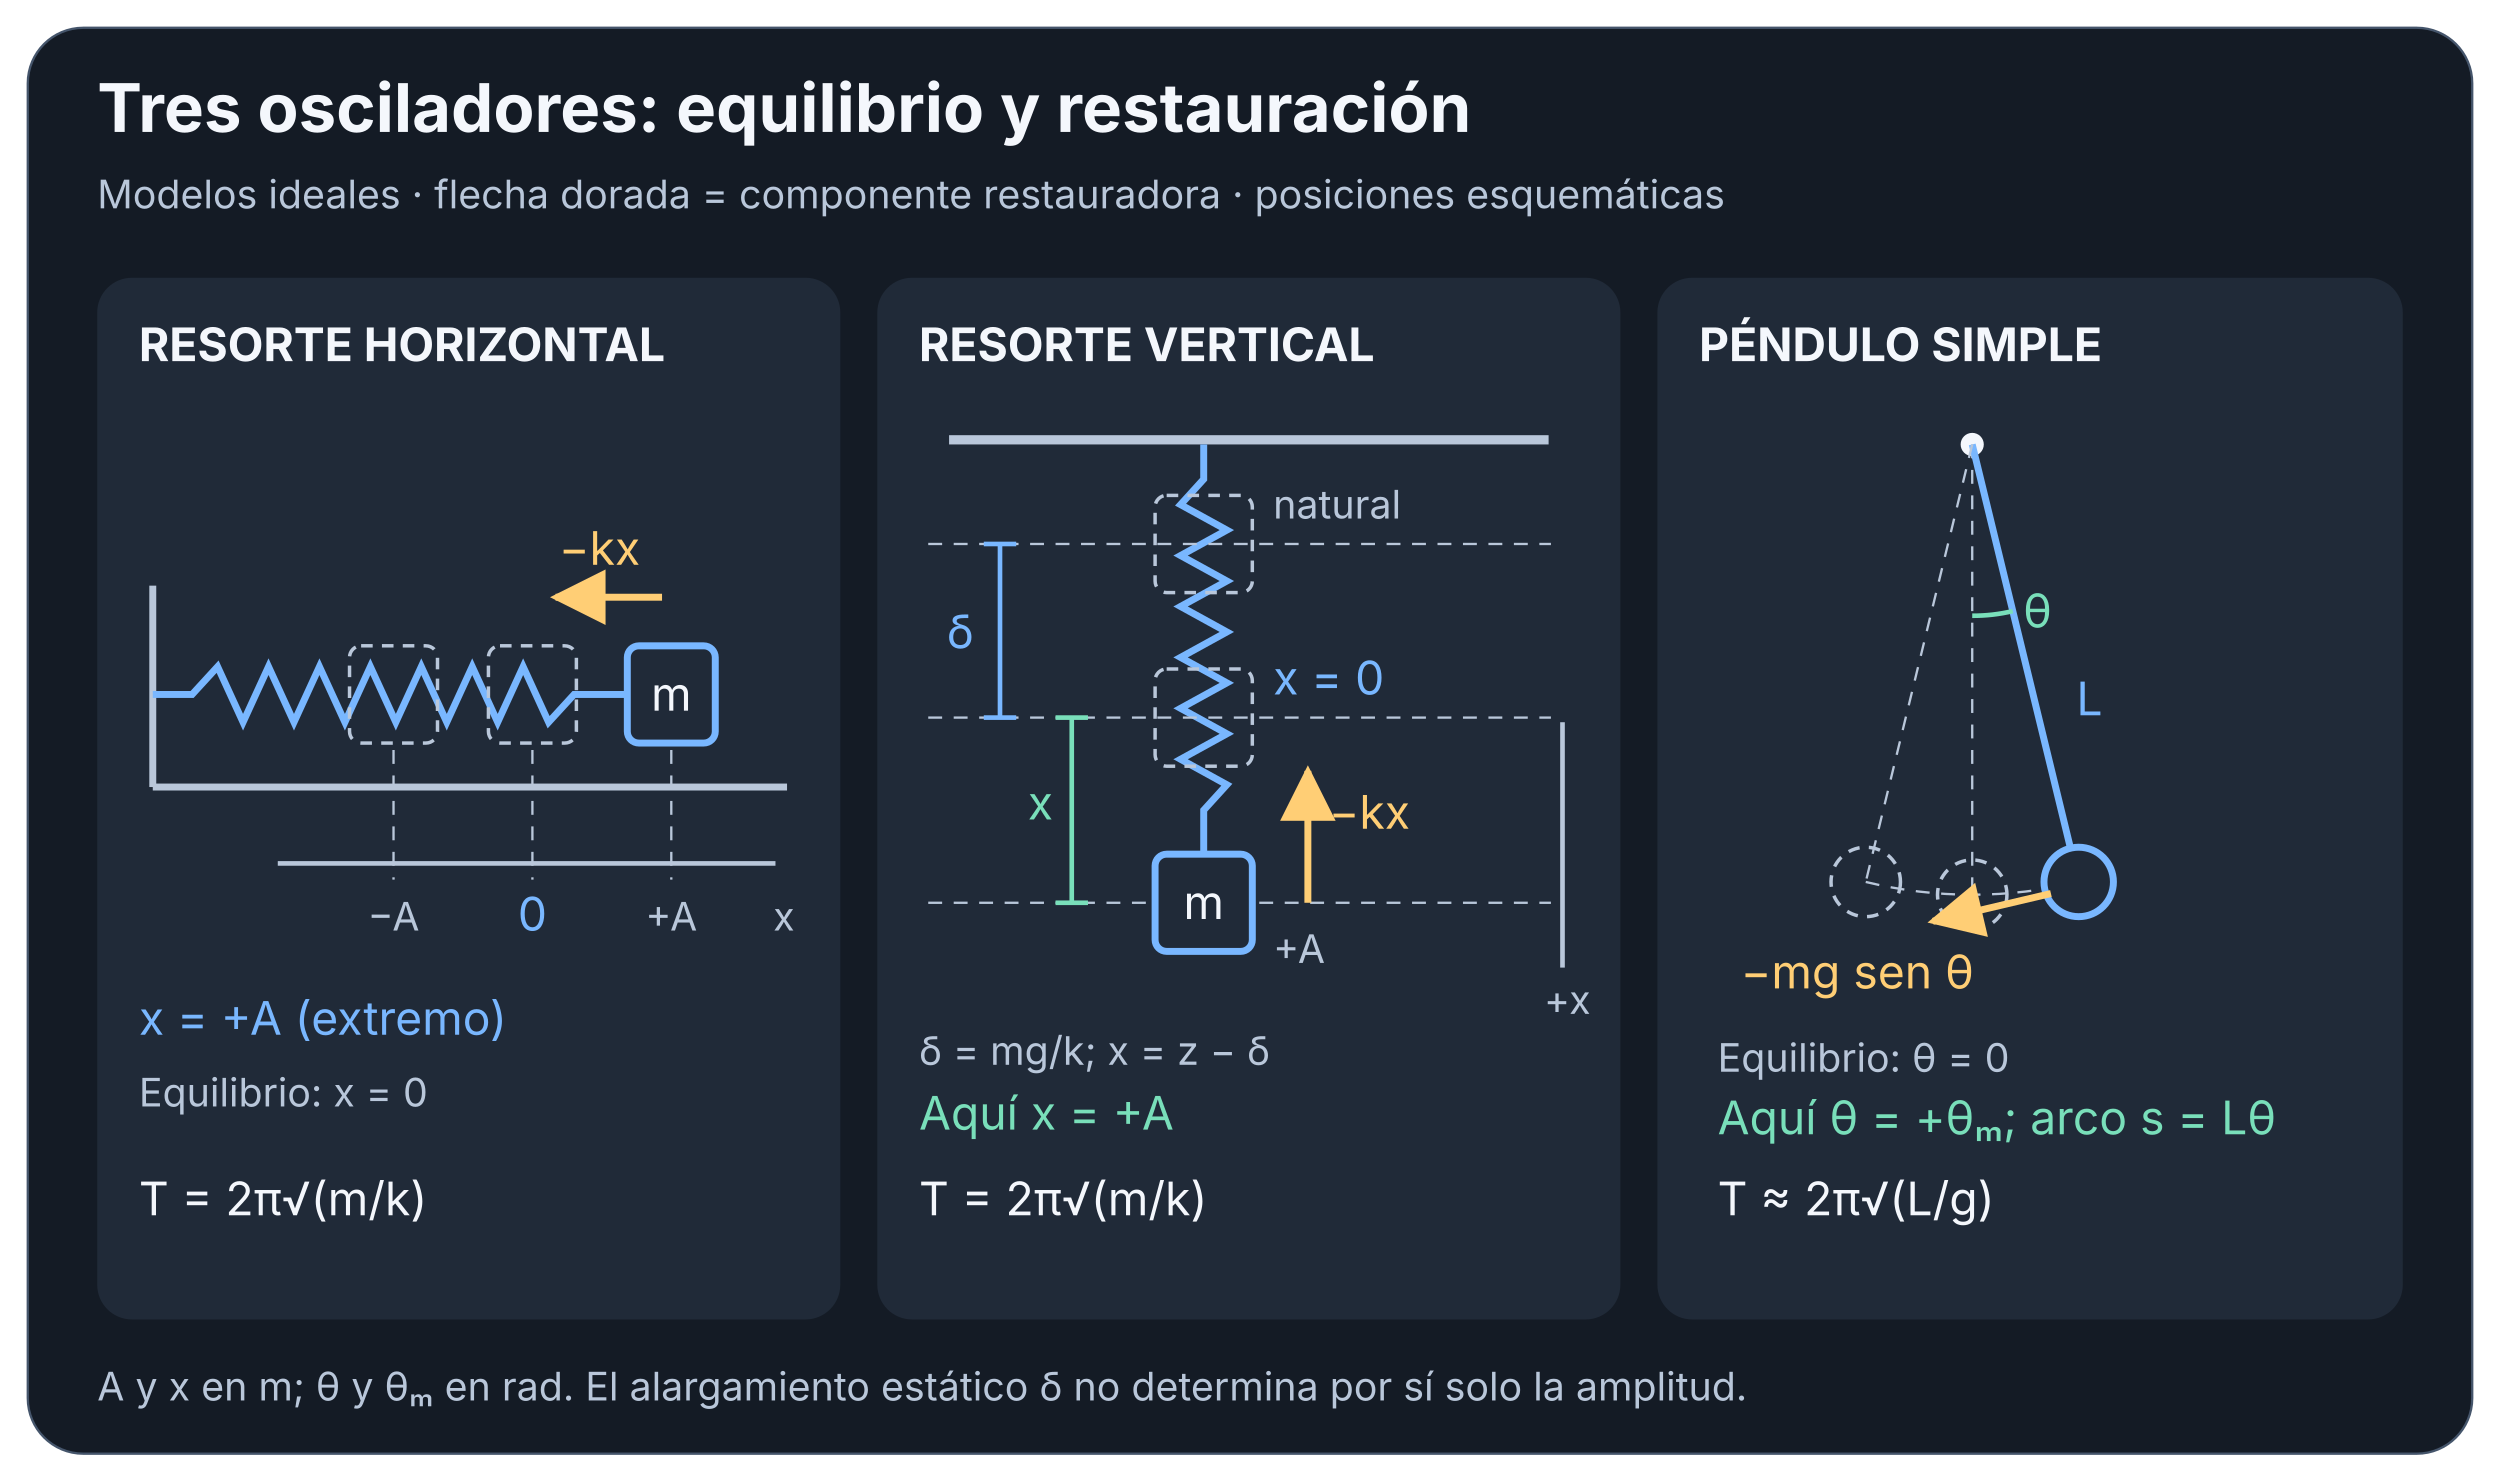
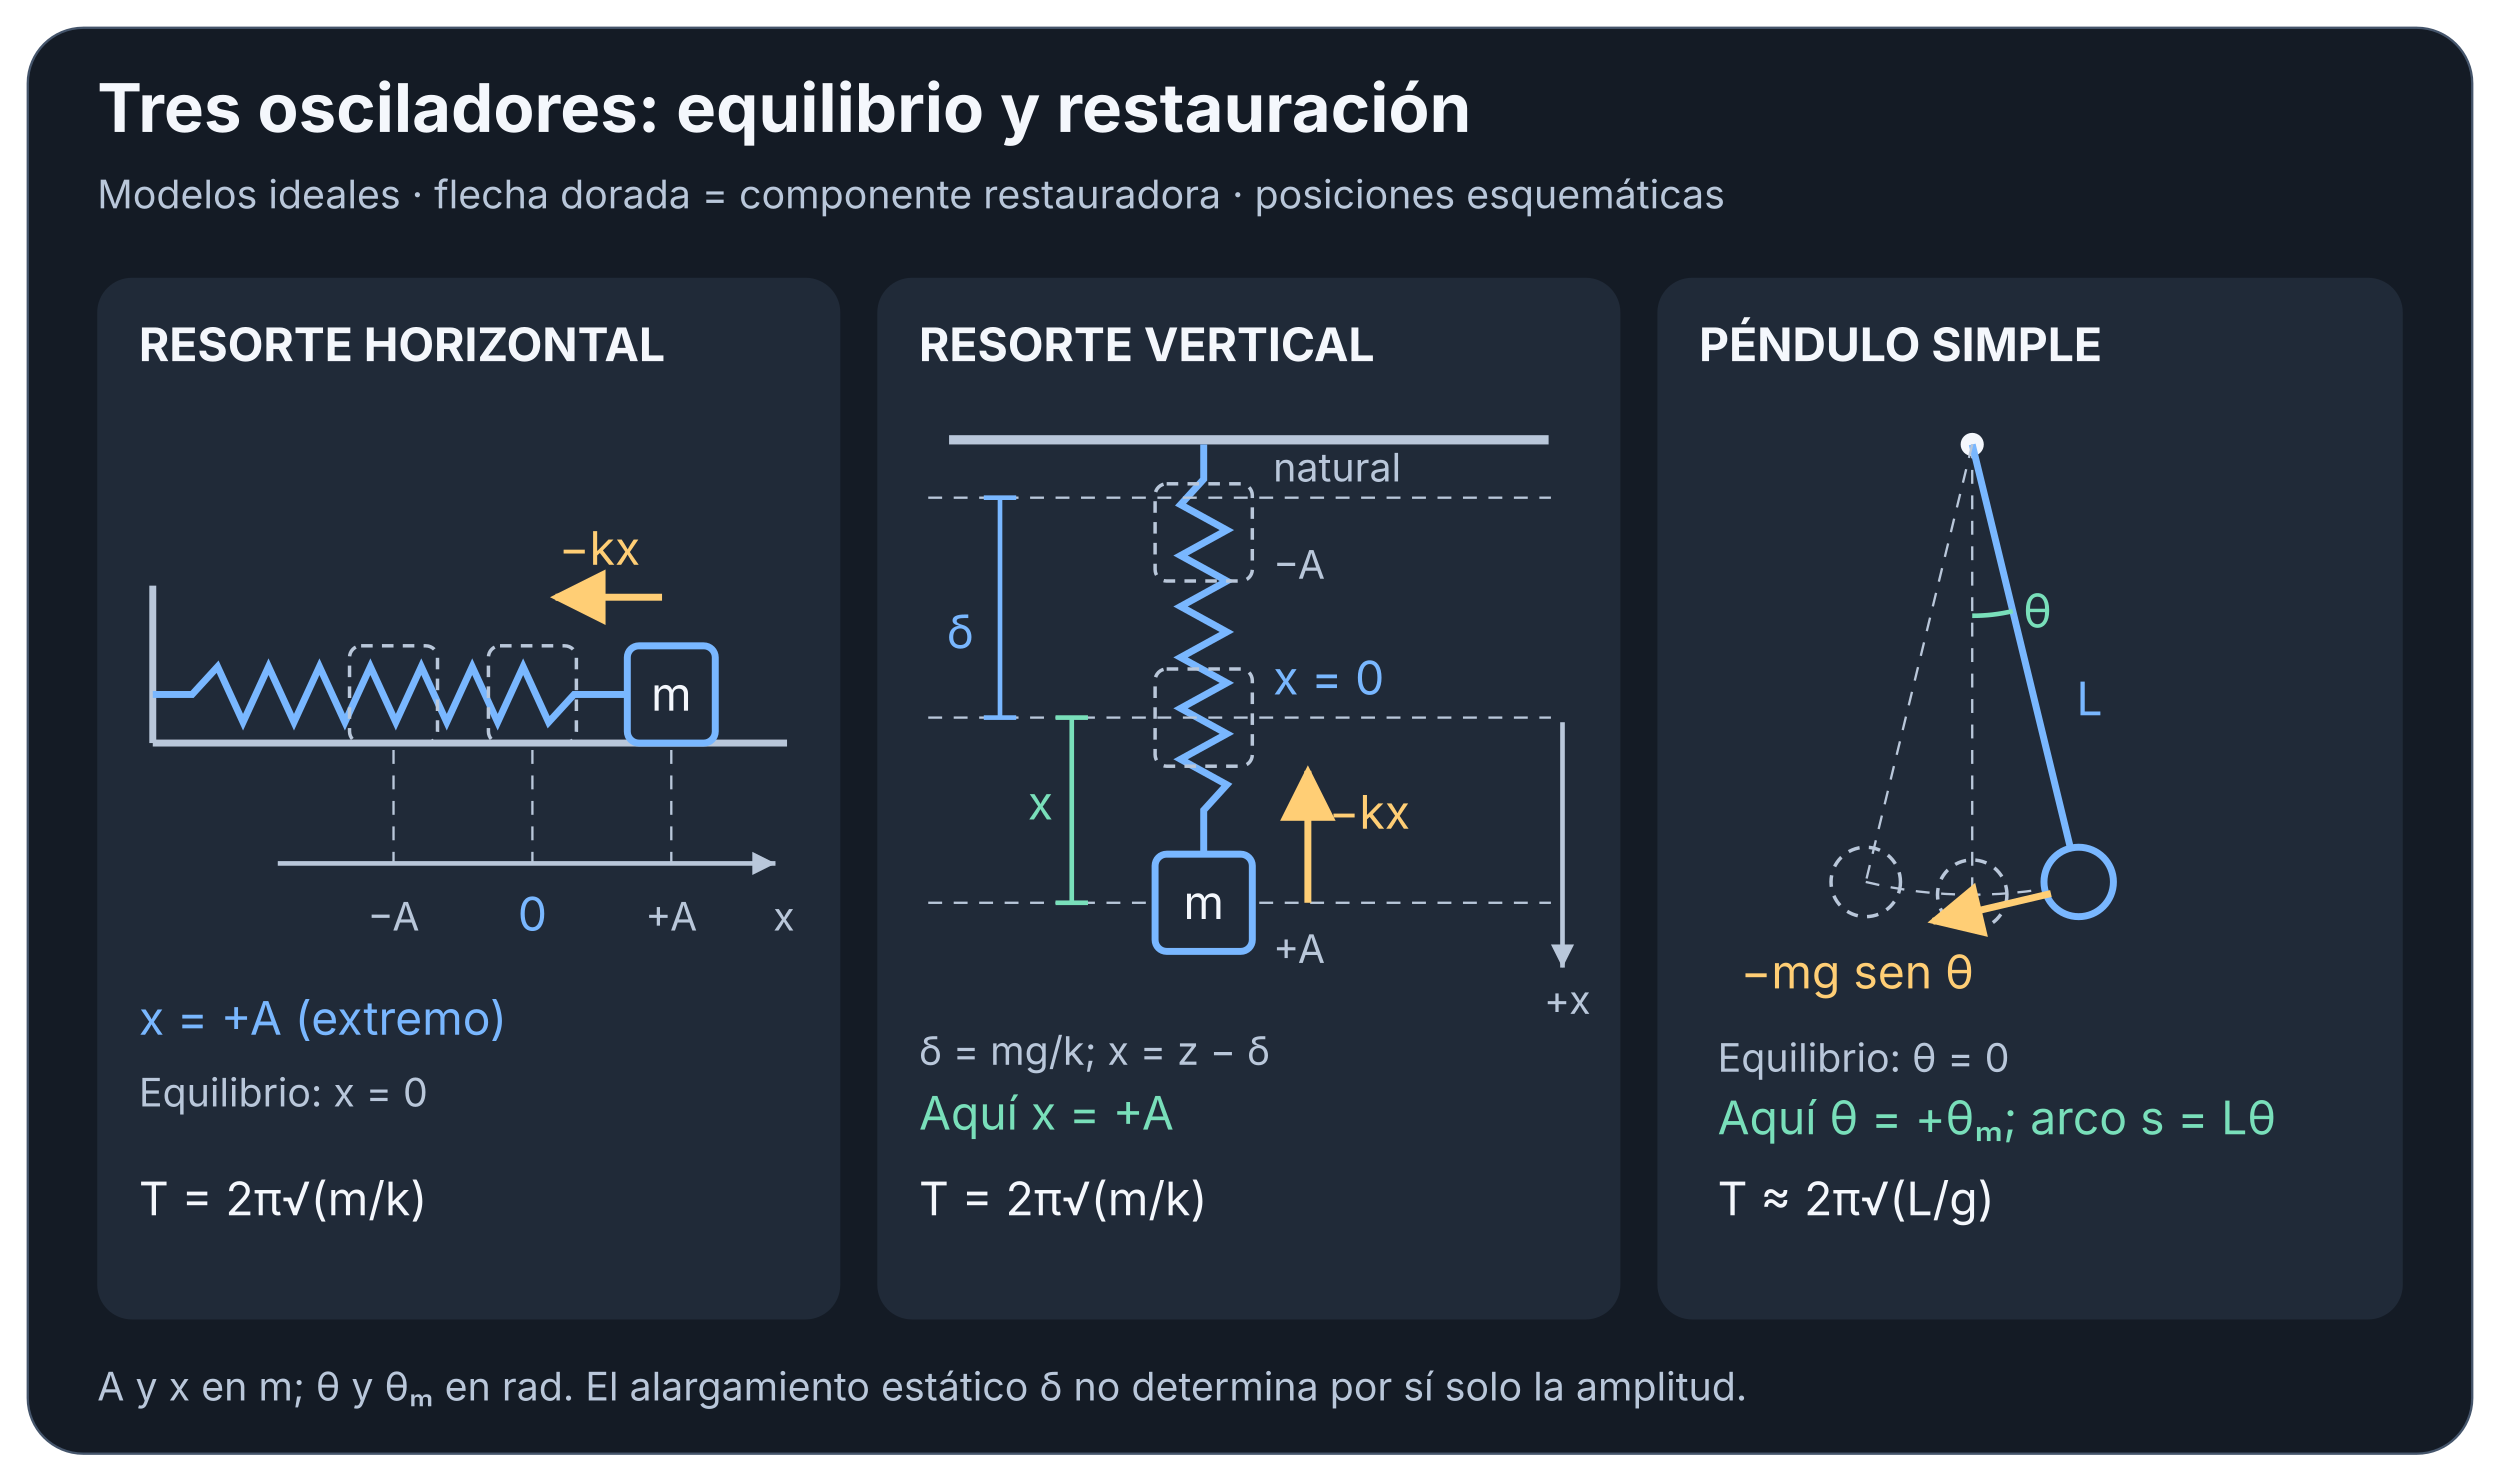
<svg xmlns="http://www.w3.org/2000/svg" width="1080" height="640" viewBox="0 0 1080 640" role="img" aria-labelledby="title desc">
  <defs>
    <marker id="arr" viewBox="0 0 10 10" refX="9" refY="5" markerWidth="8" markerHeight="8" orient="auto">
      <path d="M0 0L10 5L0 10Z" fill="#ffce75" />
    </marker>
    <style>text{font-family:Inter,"Segoe UI",Arial,sans-serif;fill:#f4f7fc;font-size:20px}.muted{fill:#b9c7da;font-size:17px}.blue{fill:#79b7ff}.gold{fill:#ffce75}.green{fill:#79dfba}.panel{fill:#202a38}.spring{fill:none;stroke:#79b7ff;stroke-width:3}.guide{stroke:#b9c7da;stroke-dasharray:6 5;fill:none}.rest{stroke:#ffce75;stroke-width:3;marker-end:url(#arr)}.mass{fill:#202a38;stroke:#79b7ff;stroke-width:3}.ghost{fill:none;stroke:#b9c7da;stroke-width:1.5;stroke-dasharray:5 4}</style>
  </defs>
  <rect x="12" y="12" width="1056" height="616" rx="24" fill="#141b25" stroke="#45556b" />
  <text x="42" y="57" style="font-size:29px;font-weight:700">Tres osciladores: equilibrio y restauración</text>
  <text x="42" y="90" class="muted">Modelos ideales · flecha dorada = componente restauradora · posiciones esquemáticas</text>
  <rect x="42" y="120" width="321" height="450" rx="15" class="panel" />
  <rect x="379" y="120" width="321" height="450" rx="15" class="panel" />
  <rect x="716" y="120" width="322" height="450" rx="15" class="panel" />
  <text x="60" y="156" font-weight="700">RESORTE HORIZONTAL</text>
  <text x="397" y="156" font-weight="700">RESORTE VERTICAL</text>
  <text x="734" y="156" font-weight="700">PÉNDULO SIMPLE</text>
-   <path d="M66 253V340M66 340H340" stroke="#b9c7da" stroke-width="3" fill="none" />
+   <path d="M66 253V321M66 321H340" stroke="#b9c7da" stroke-width="3" fill="none" />
  <path class="spring" d="M66 300H83L94 288L105 312L116 288L127 312L138 288L149 312L160 288L171 312L182 288L193 312L204 288L215 312L226 288L237 312L248 300H271" />
  <rect x="151" y="279" width="38" height="42" rx="5" class="ghost" />
  <rect x="211" y="279" width="38" height="42" rx="5" class="ghost" />
  <rect x="271" y="279" width="38" height="42" rx="5" class="mass" />
  <text x="290" y="307" text-anchor="middle">m</text>
-   <path class="guide" d="M170 324V380M230 324V380M290 324V380" />
+   <path class="guide" d="M170 324V373M230 324V373M290 324V373" />
  <path d="M120 373H335" stroke="#b9c7da" stroke-width="2" />
+   <path d="M335 373L325 368V378Z" fill="#b9c7da" />
  <text x="170" y="402" text-anchor="middle" class="muted">−A</text>
  <text x="230" y="402" text-anchor="middle" class="blue">0</text>
  <text x="290" y="402" text-anchor="middle" class="muted">+A</text>
  <text x="334" y="402" class="muted">x</text>
  <path class="rest" d="M286 258H240" />
  <text x="259" y="244" class="gold" text-anchor="middle">−kx</text>
  <text x="60" y="447" class="blue">x = +A (extremo)</text>
  <text x="60" y="478" class="muted">Equilibrio: x = 0</text>
  <text x="60" y="525">T = 2π√(m/k)</text>
  <path d="M410 190H669" stroke="#b9c7da" stroke-width="4" />
  <path class="spring" d="M520 192V207L510 218L530 229L510 240L530 251L510 262L530 273L510 284L530 295L510 306L530 317L510 328L530 339L520 350V369" />
-   <path class="guide" d="M401 235H670M401 310H670M401 390H670" />
-   <rect x="499" y="214" width="42" height="42" rx="5" class="ghost" />
+   <path class="guide" d="M401 215H670M401 310H670M401 390H670" />
+   <rect x="499" y="209" width="42" height="42" rx="5" class="ghost" />
+   <text x="550" y="250" class="muted">−A</text>
  <rect x="499" y="289" width="42" height="42" rx="5" class="ghost" />
  <rect x="499" y="369" width="42" height="42" rx="5" class="mass" />
  <text x="520" y="397" text-anchor="middle">m</text>
-   <path d="M432 235V310M425 235H439M425 310H439" stroke="#79b7ff" stroke-width="2" fill="none" />
+   <path d="M432 215V310M425 215H439M425 310H439" stroke="#79b7ff" stroke-width="2" fill="none" />
  <text x="409" y="280" class="blue">δ</text>
  <path d="M463 310V390M456 310H470M456 390H470" stroke="#79dfba" stroke-width="2" fill="none" />
  <text x="444" y="354" class="green">x</text>
  <path class="rest" d="M565 390V333" />
  <text x="574" y="358" class="gold">−kx</text>
-   <text x="550" y="224" class="muted">natural</text>
+   <text x="550" y="208" class="muted">natural</text>
  <text x="550" y="300" class="blue">x = 0</text>
  <text x="550" y="416" class="muted">+A</text>
  <path d="M675 312V418" stroke="#b9c7da" stroke-width="2" />
+   <path d="M675 418L670 408H680Z" fill="#b9c7da" />
  <text x="667" y="438" class="muted">+x</text>
  <text x="397" y="460" class="muted">δ = mg/k; x = z − δ</text>
  <text x="397" y="488" class="green">Aquí x = +A</text>
  <text x="397" y="525">T = 2π√(m/k)</text>
  <circle cx="852" cy="192" r="5" fill="#f4f7fc" />
  <path class="guide" d="M852 192V398" />
  <path d="M852 192L898 381" stroke="#79b7ff" stroke-width="3" />
  <path class="guide" d="M852 192L806 381M806 381A194.5 194.5 0 0 0 898 381" />
  <circle cx="852" cy="386.5" r="15" class="ghost" />
  <circle cx="806" cy="381" r="15" class="ghost" />
  <circle cx="898" cy="381" r="15" class="mass" />
  <path d="M852 266A74 74 0 0 0 869.5 264" fill="none" stroke="#79dfba" stroke-width="2" />
  <text x="874" y="271" class="green">θ</text>
  <text x="897" y="309" class="blue">L</text>
  <path class="rest" d="M886 386L835 398" />
  <text x="752" y="427" class="gold">−mg sen θ</text>
  <text x="742" y="463" class="muted">Equilibrio: θ = 0</text>
  <text x="742" y="490" class="green">Aquí θ = +θₘ; arco s = Lθ</text>
  <text x="742" y="525">T ≈ 2π√(L/g)</text>
  <text x="42" y="605" class="muted">A y x en m; θ y θₘ en rad. El alargamiento estático δ no determina por sí solo la amplitud.</text>
</svg>
